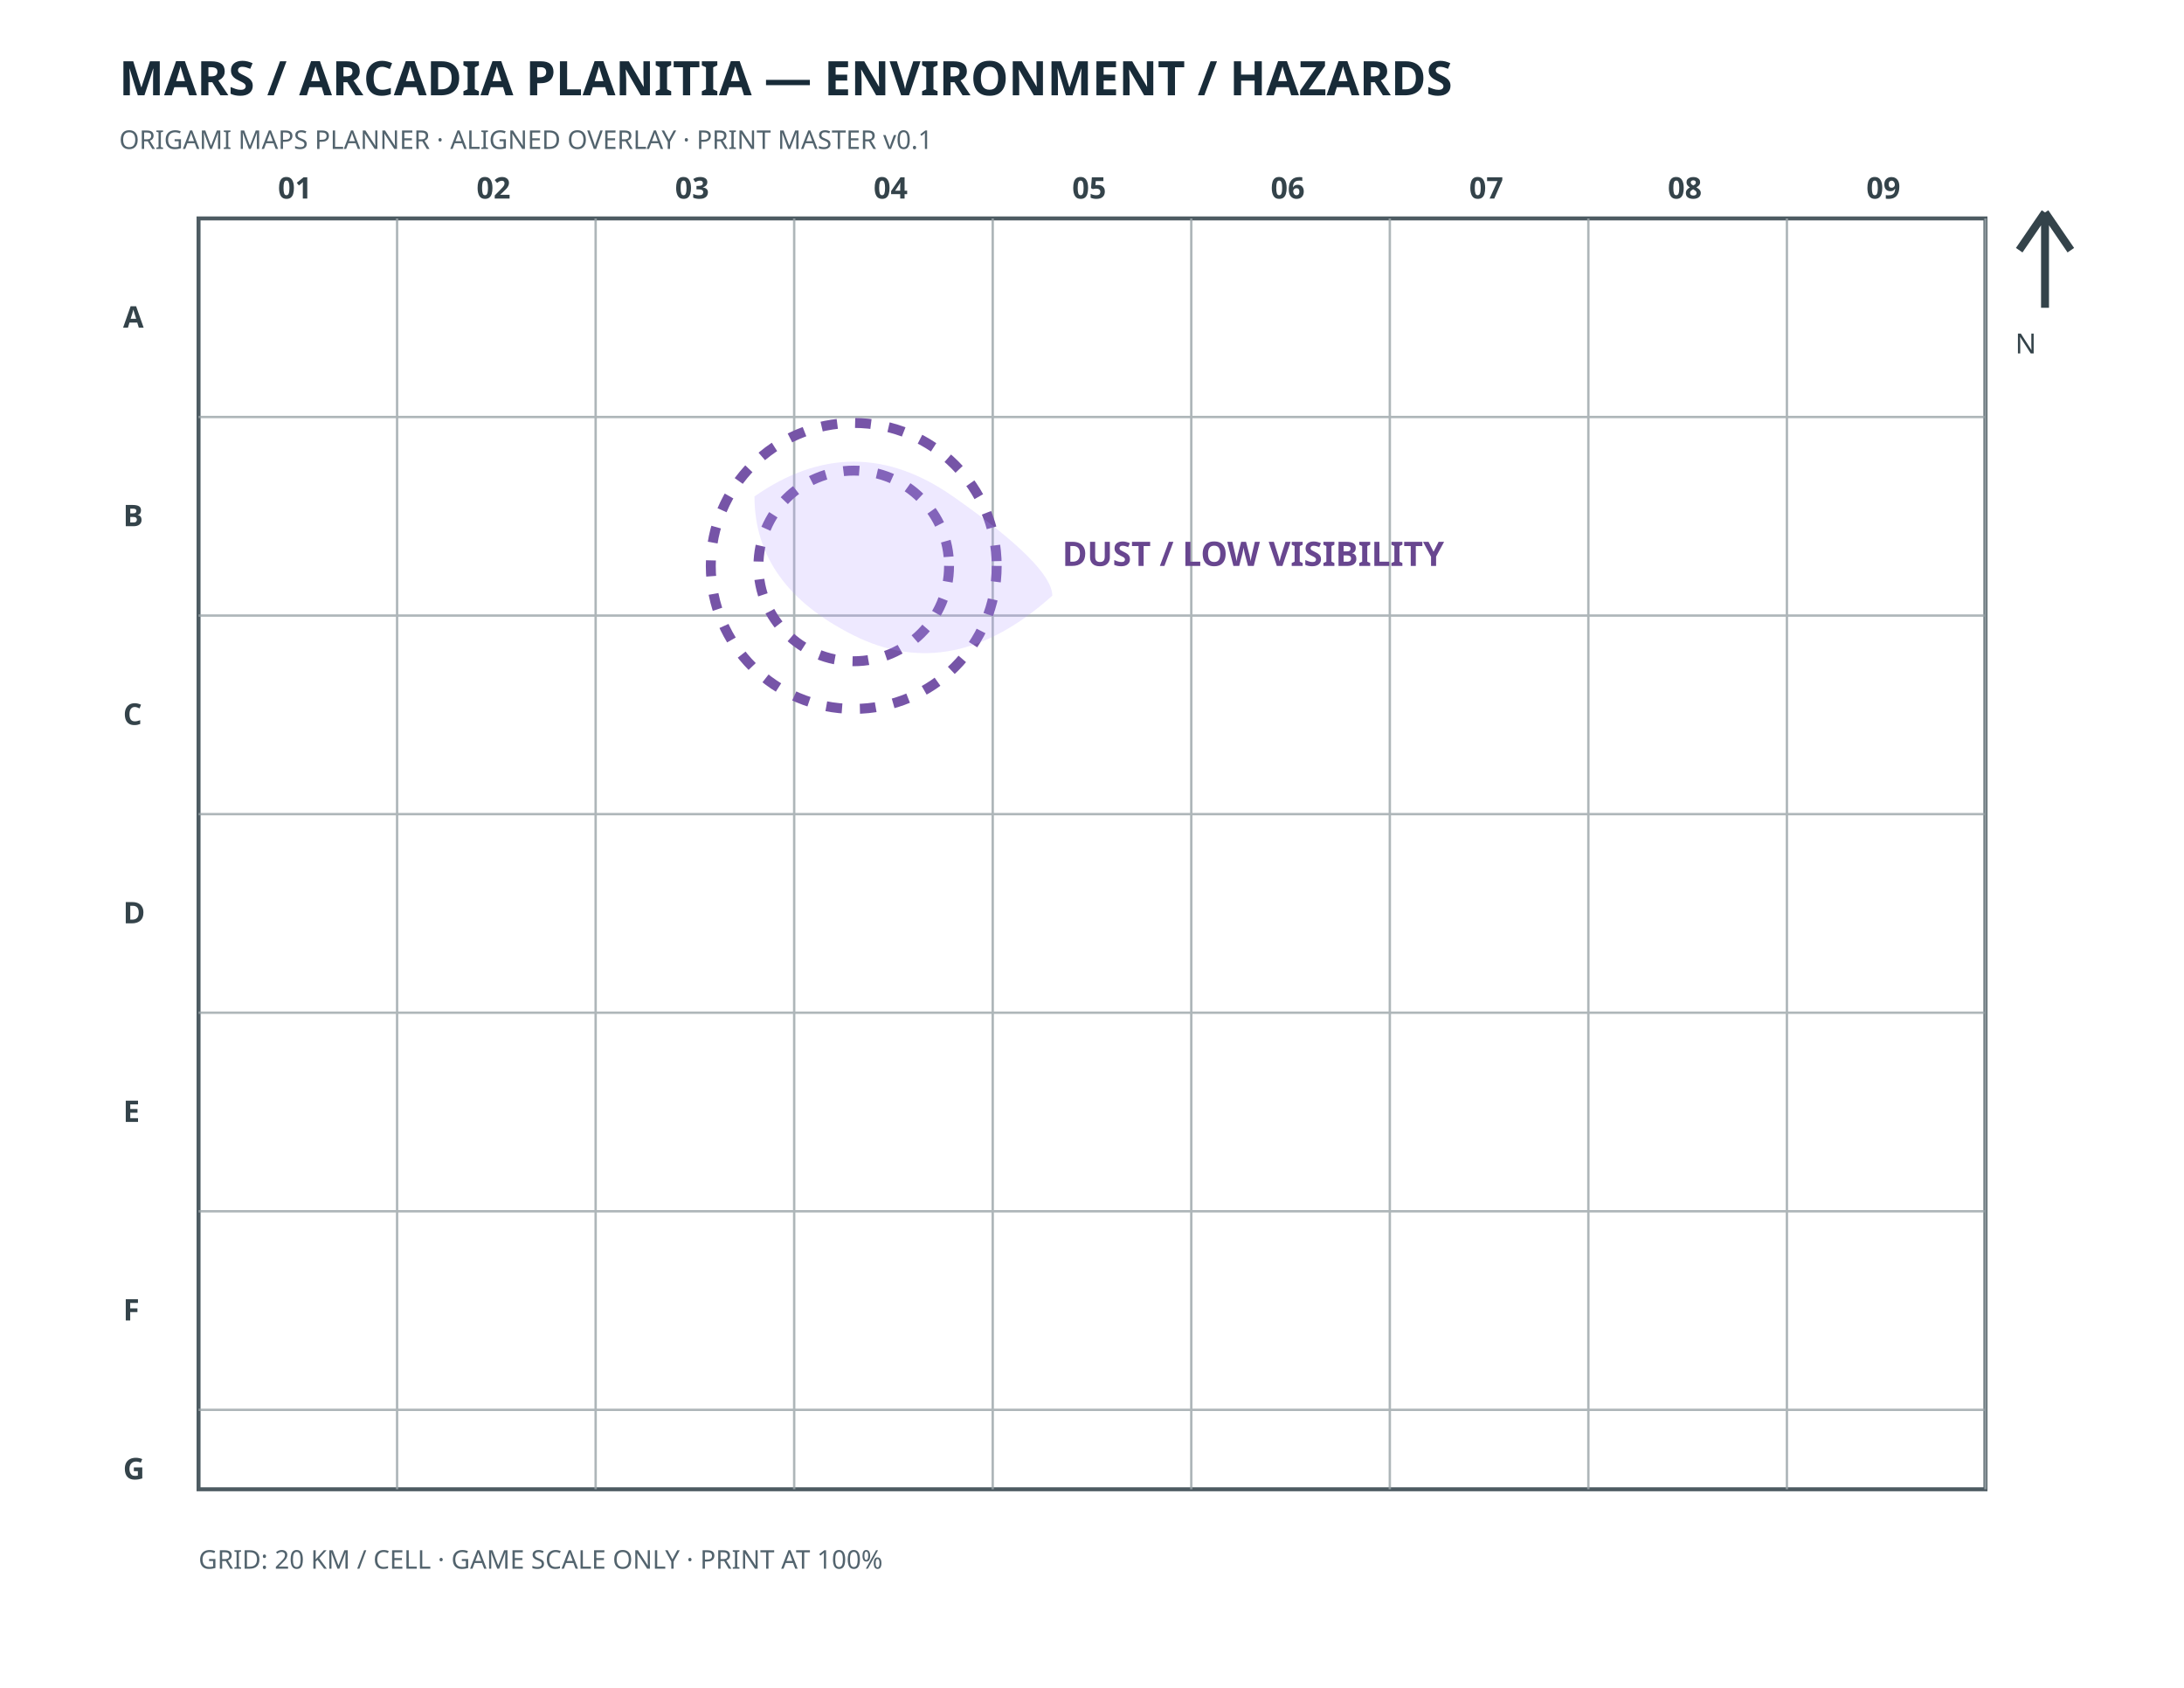
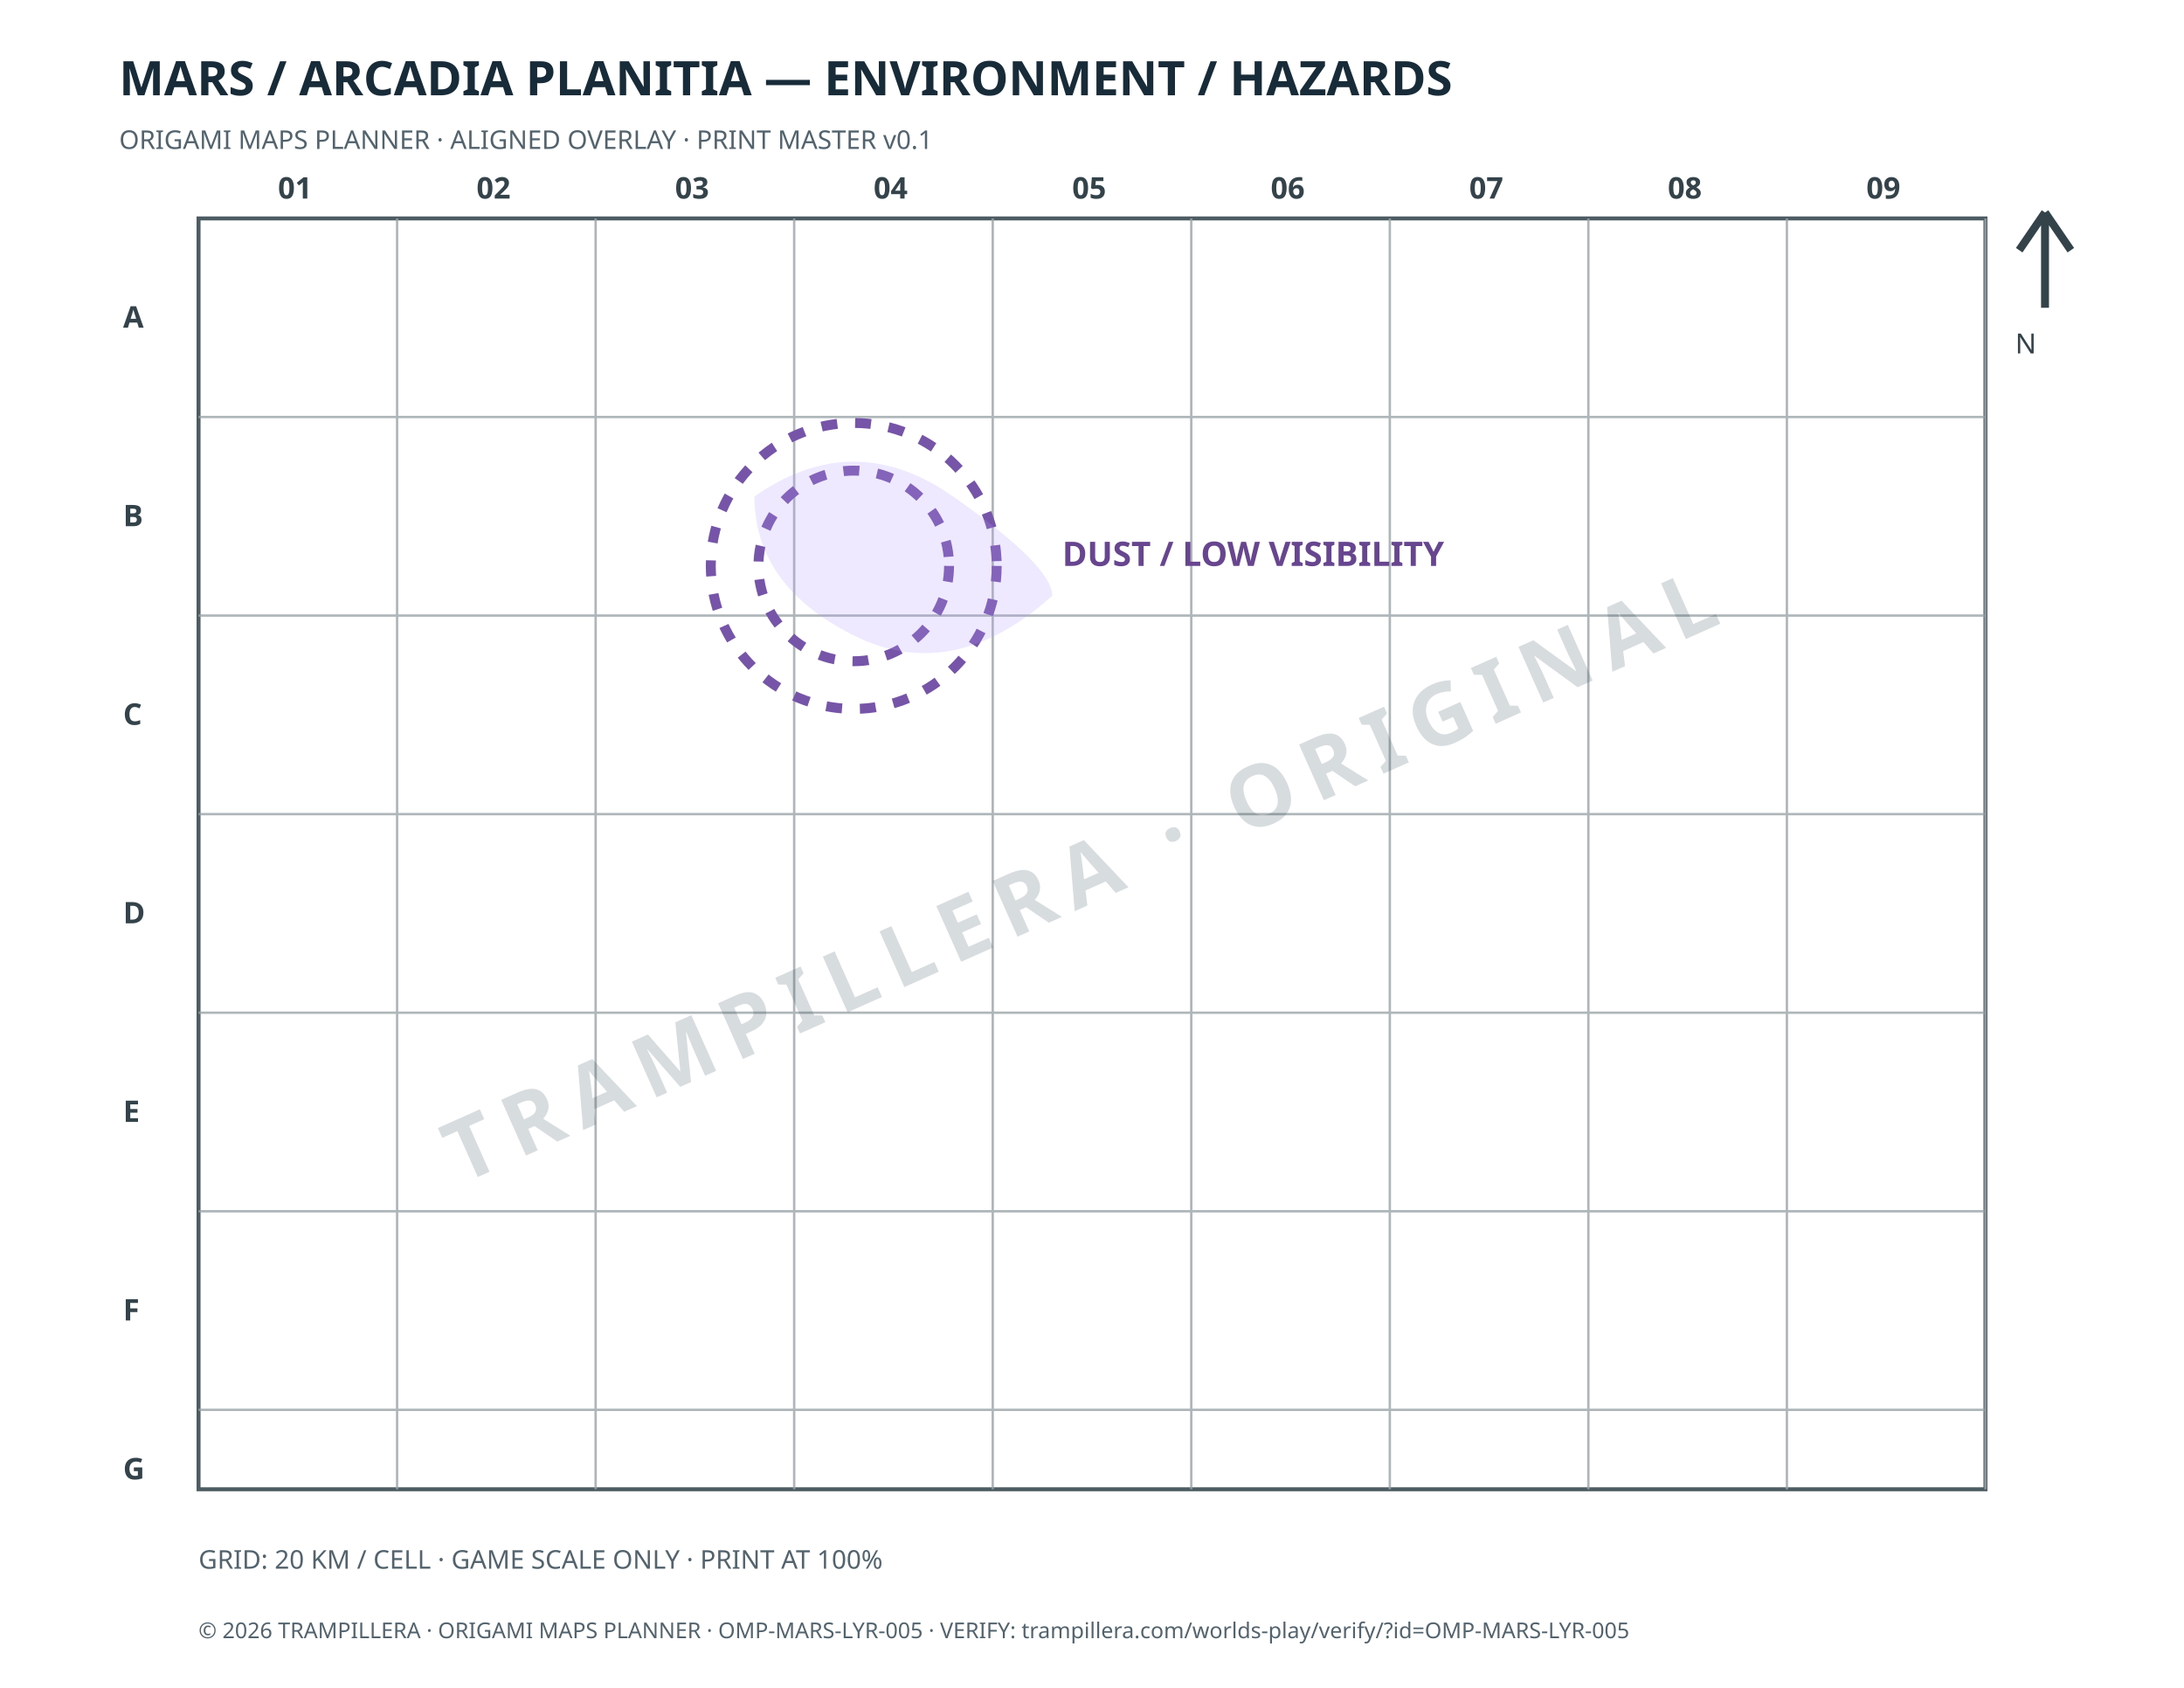
<svg xmlns="http://www.w3.org/2000/svg" width="3300" height="2550" viewBox="0 0 1100 850" role="img" aria-labelledby="t d">
  <text x="60" y="48" font-family="sans-serif" font-size="24" font-weight="700" fill="#182b38">MARS / ARCADIA PLANITIA — ENVIRONMENT / HAZARDS</text>
  <text x="60" y="75" font-family="sans-serif" font-size="13" fill="#52636d">ORIGAMI MAPS PLANNER · ALIGNED OVERLAY · PRINT MASTER v0.1</text>
  <rect x="100" y="110" width="900" height="640" fill="none" stroke="#4d5b62" stroke-width="2" />
  <g fill="none" stroke="#9aa4a8" stroke-width="1.2" opacity=".8">
    <path d="M200 110V750M300 110V750M400 110V750M500 110V750M600 110V750M700 110V750M800 110V750M900 110V750M1000 110V750M100 210H1000M100 310H1000M100 410H1000M100 510H1000M100 610H1000M100 710H1000" />
  </g>
  <g font-family="sans-serif" font-size="15" font-weight="700" fill="#34434a">
    <text x="140" y="100">01</text>
    <text x="240" y="100">02</text>
    <text x="340" y="100">03</text>
    <text x="440" y="100">04</text>
    <text x="540" y="100">05</text>
    <text x="640" y="100">06</text>
    <text x="740" y="100">07</text>
    <text x="840" y="100">08</text>
    <text x="940" y="100">09</text>
    <text x="62" y="165">A</text>
    <text x="62" y="265">B</text>
    <text x="62" y="365">C</text>
    <text x="62" y="465">D</text>
    <text x="62" y="565">E</text>
    <text x="62" y="665">F</text>
    <text x="62" y="745">G</text>
  </g>
  <path d="M1030 155v-48m0 0l-13 19m13-19l13 19" stroke="#34434a" stroke-width="4" fill="none" />
  <text x="1015" y="178" font-family="sans-serif" font-size="14" fill="#34434a">N</text>
  <text x="100" y="790" font-family="sans-serif" font-size="13" fill="#52636d">GRID: 20 KM / CELL · GAME SCALE ONLY · PRINT AT 100%</text>
  <g fill="none" stroke="#7654a7" stroke-width="5" stroke-dasharray="8 9">
    <circle cx="430" cy="285" r="72" />
    <circle cx="430" cy="285" r="48" />
  </g>
  <path d="M380 250Q430 215 480 250T530 300Q480 345 430 320T380 250Z" fill="#b39aff" fill-opacity=".22" />
  <text x="535" y="285" font-family="sans-serif" font-size="17" font-weight="700" fill="#68468f">DUST / LOW VISIBILITY</text>
+   <text x="100" y="825" font-family="sans-serif" font-size="11" fill="#52636d">© 2026 TRAMPILLERA · ORIGAMI MAPS PLANNER · OMP-MARS-LYR-005 · VERIFY: trampillera.com/worlds-play/verify/?id=OMP-MARS-LYR-005</text>
+   <g id="trampillera-visible-watermark" pointer-events="none" opacity=".18">
+     <text x="550" y="455" text-anchor="middle" transform="rotate(-24 550 455)" font-family="sans-serif" font-size="43" font-weight="700" letter-spacing="7" fill="#243b49">TRAMPILLERA · ORIGINAL</text>
+   </g>
</svg>
